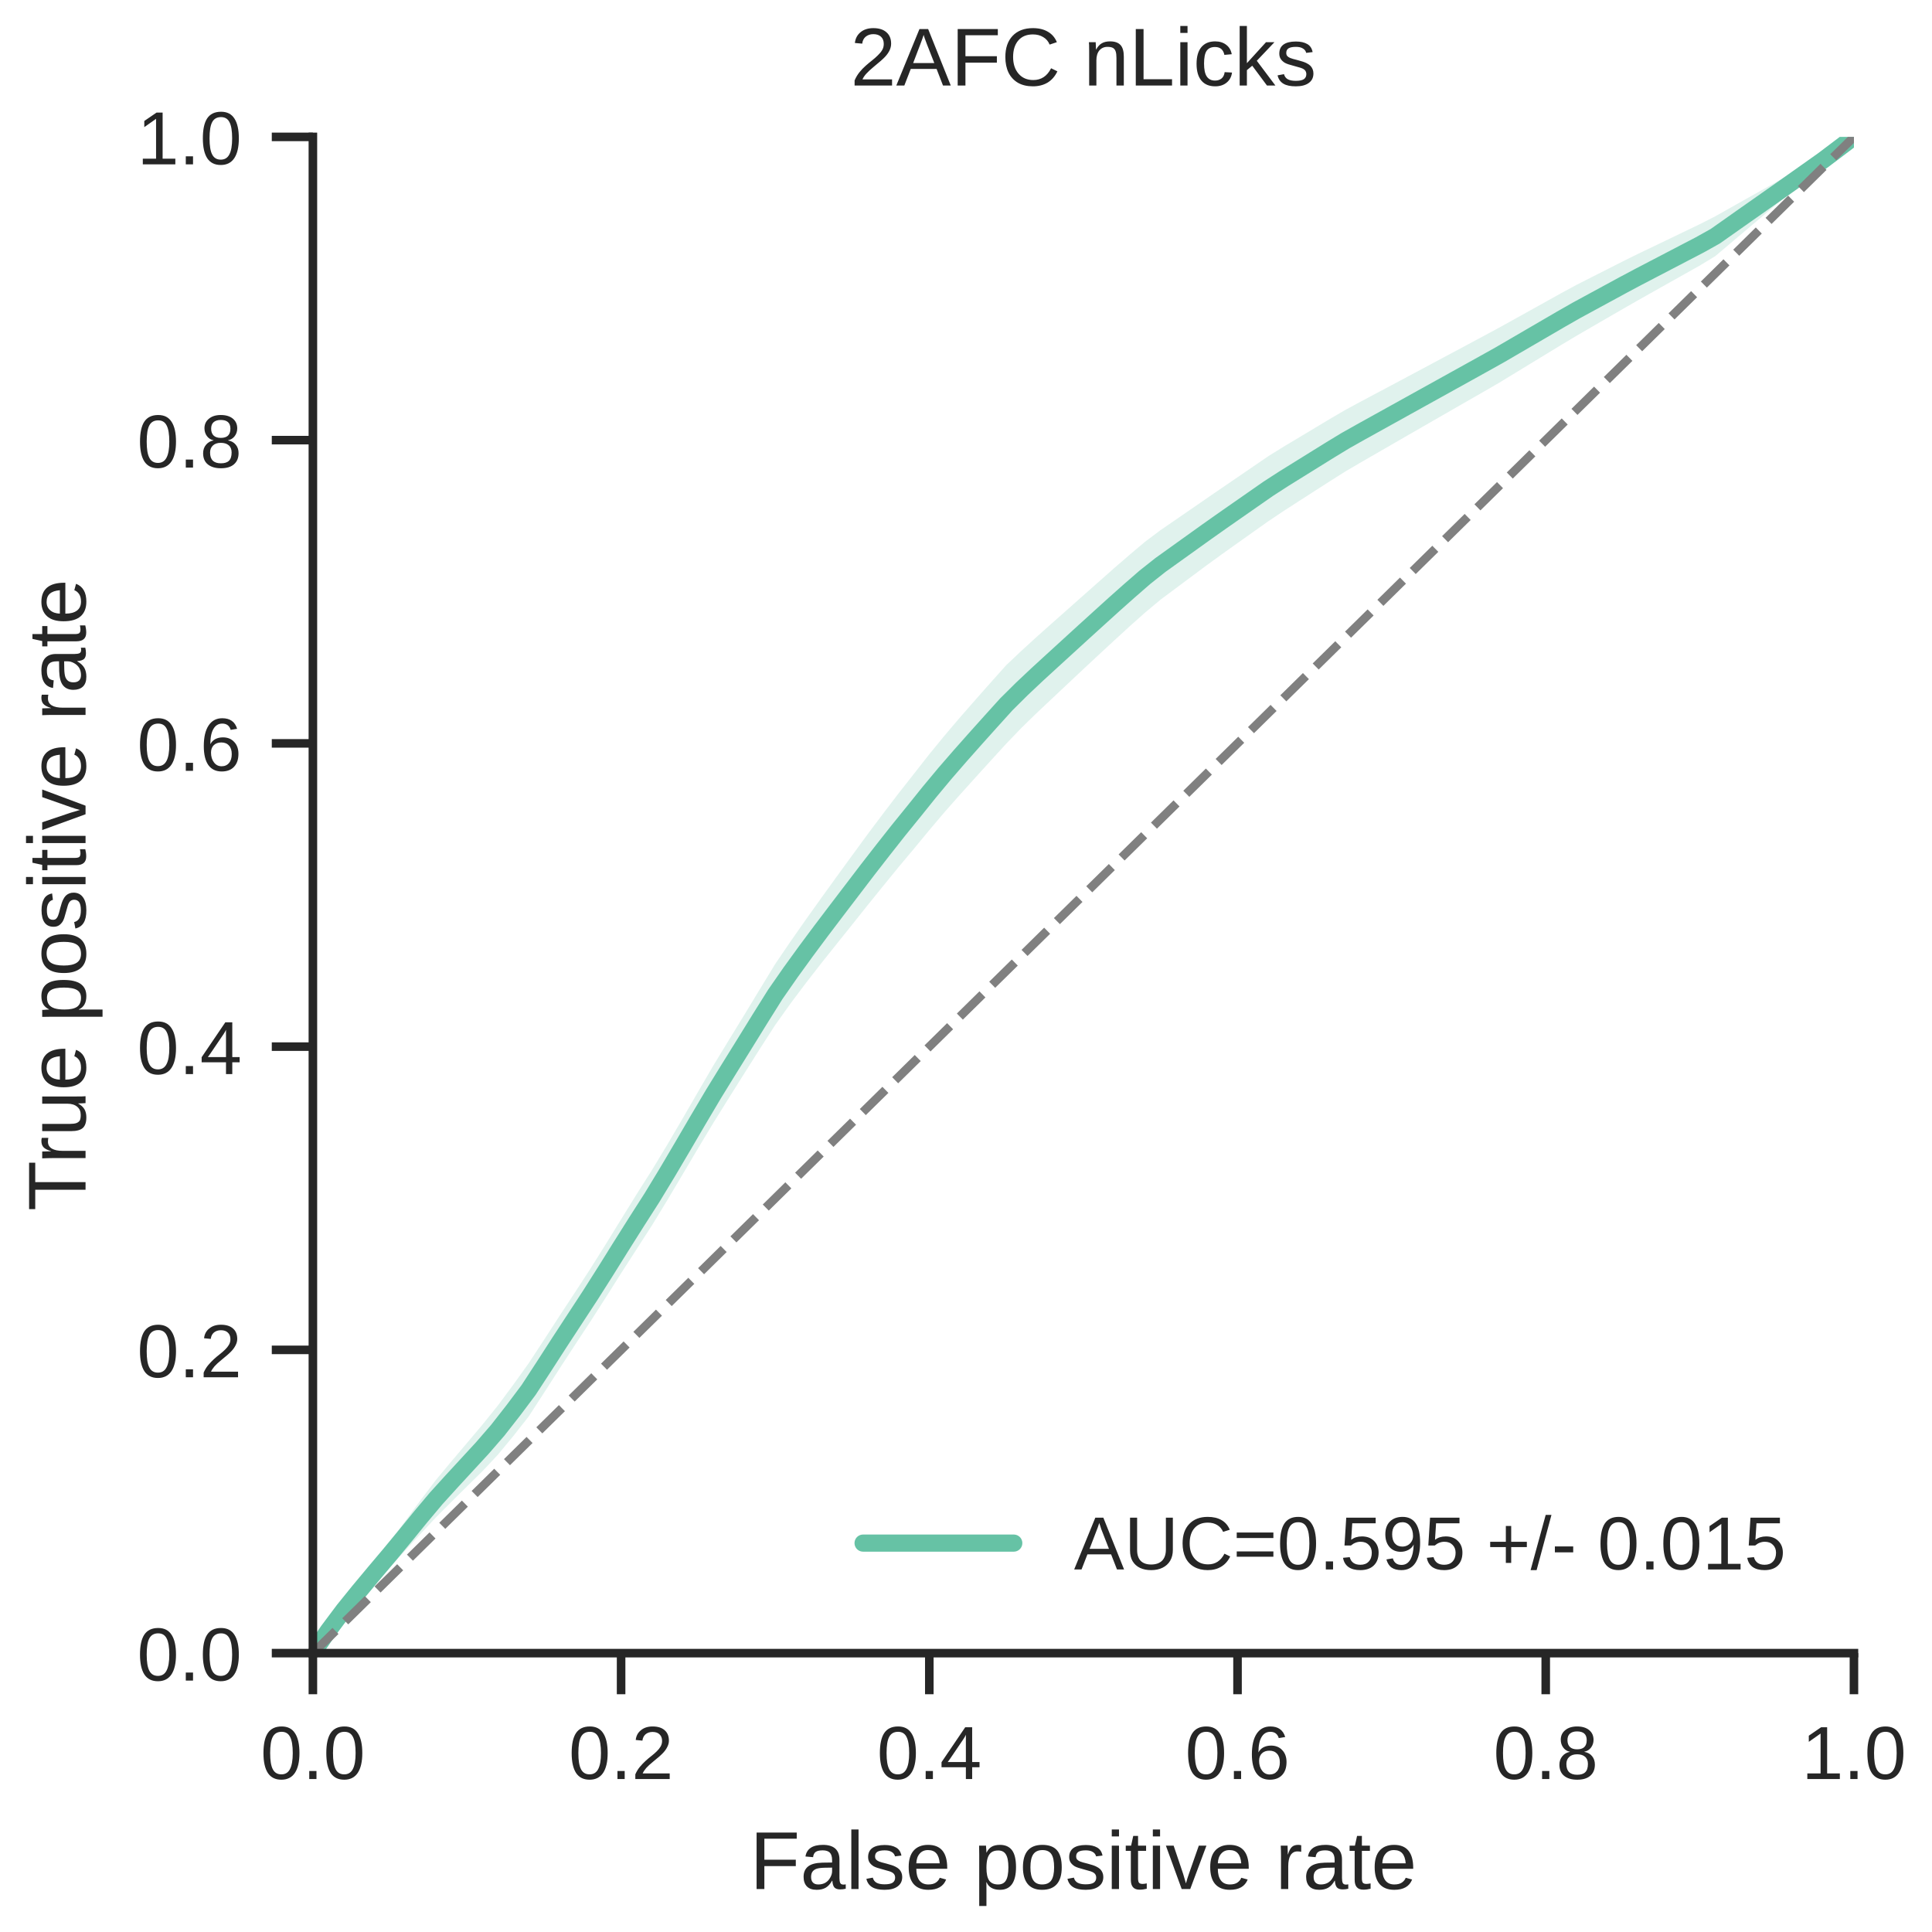
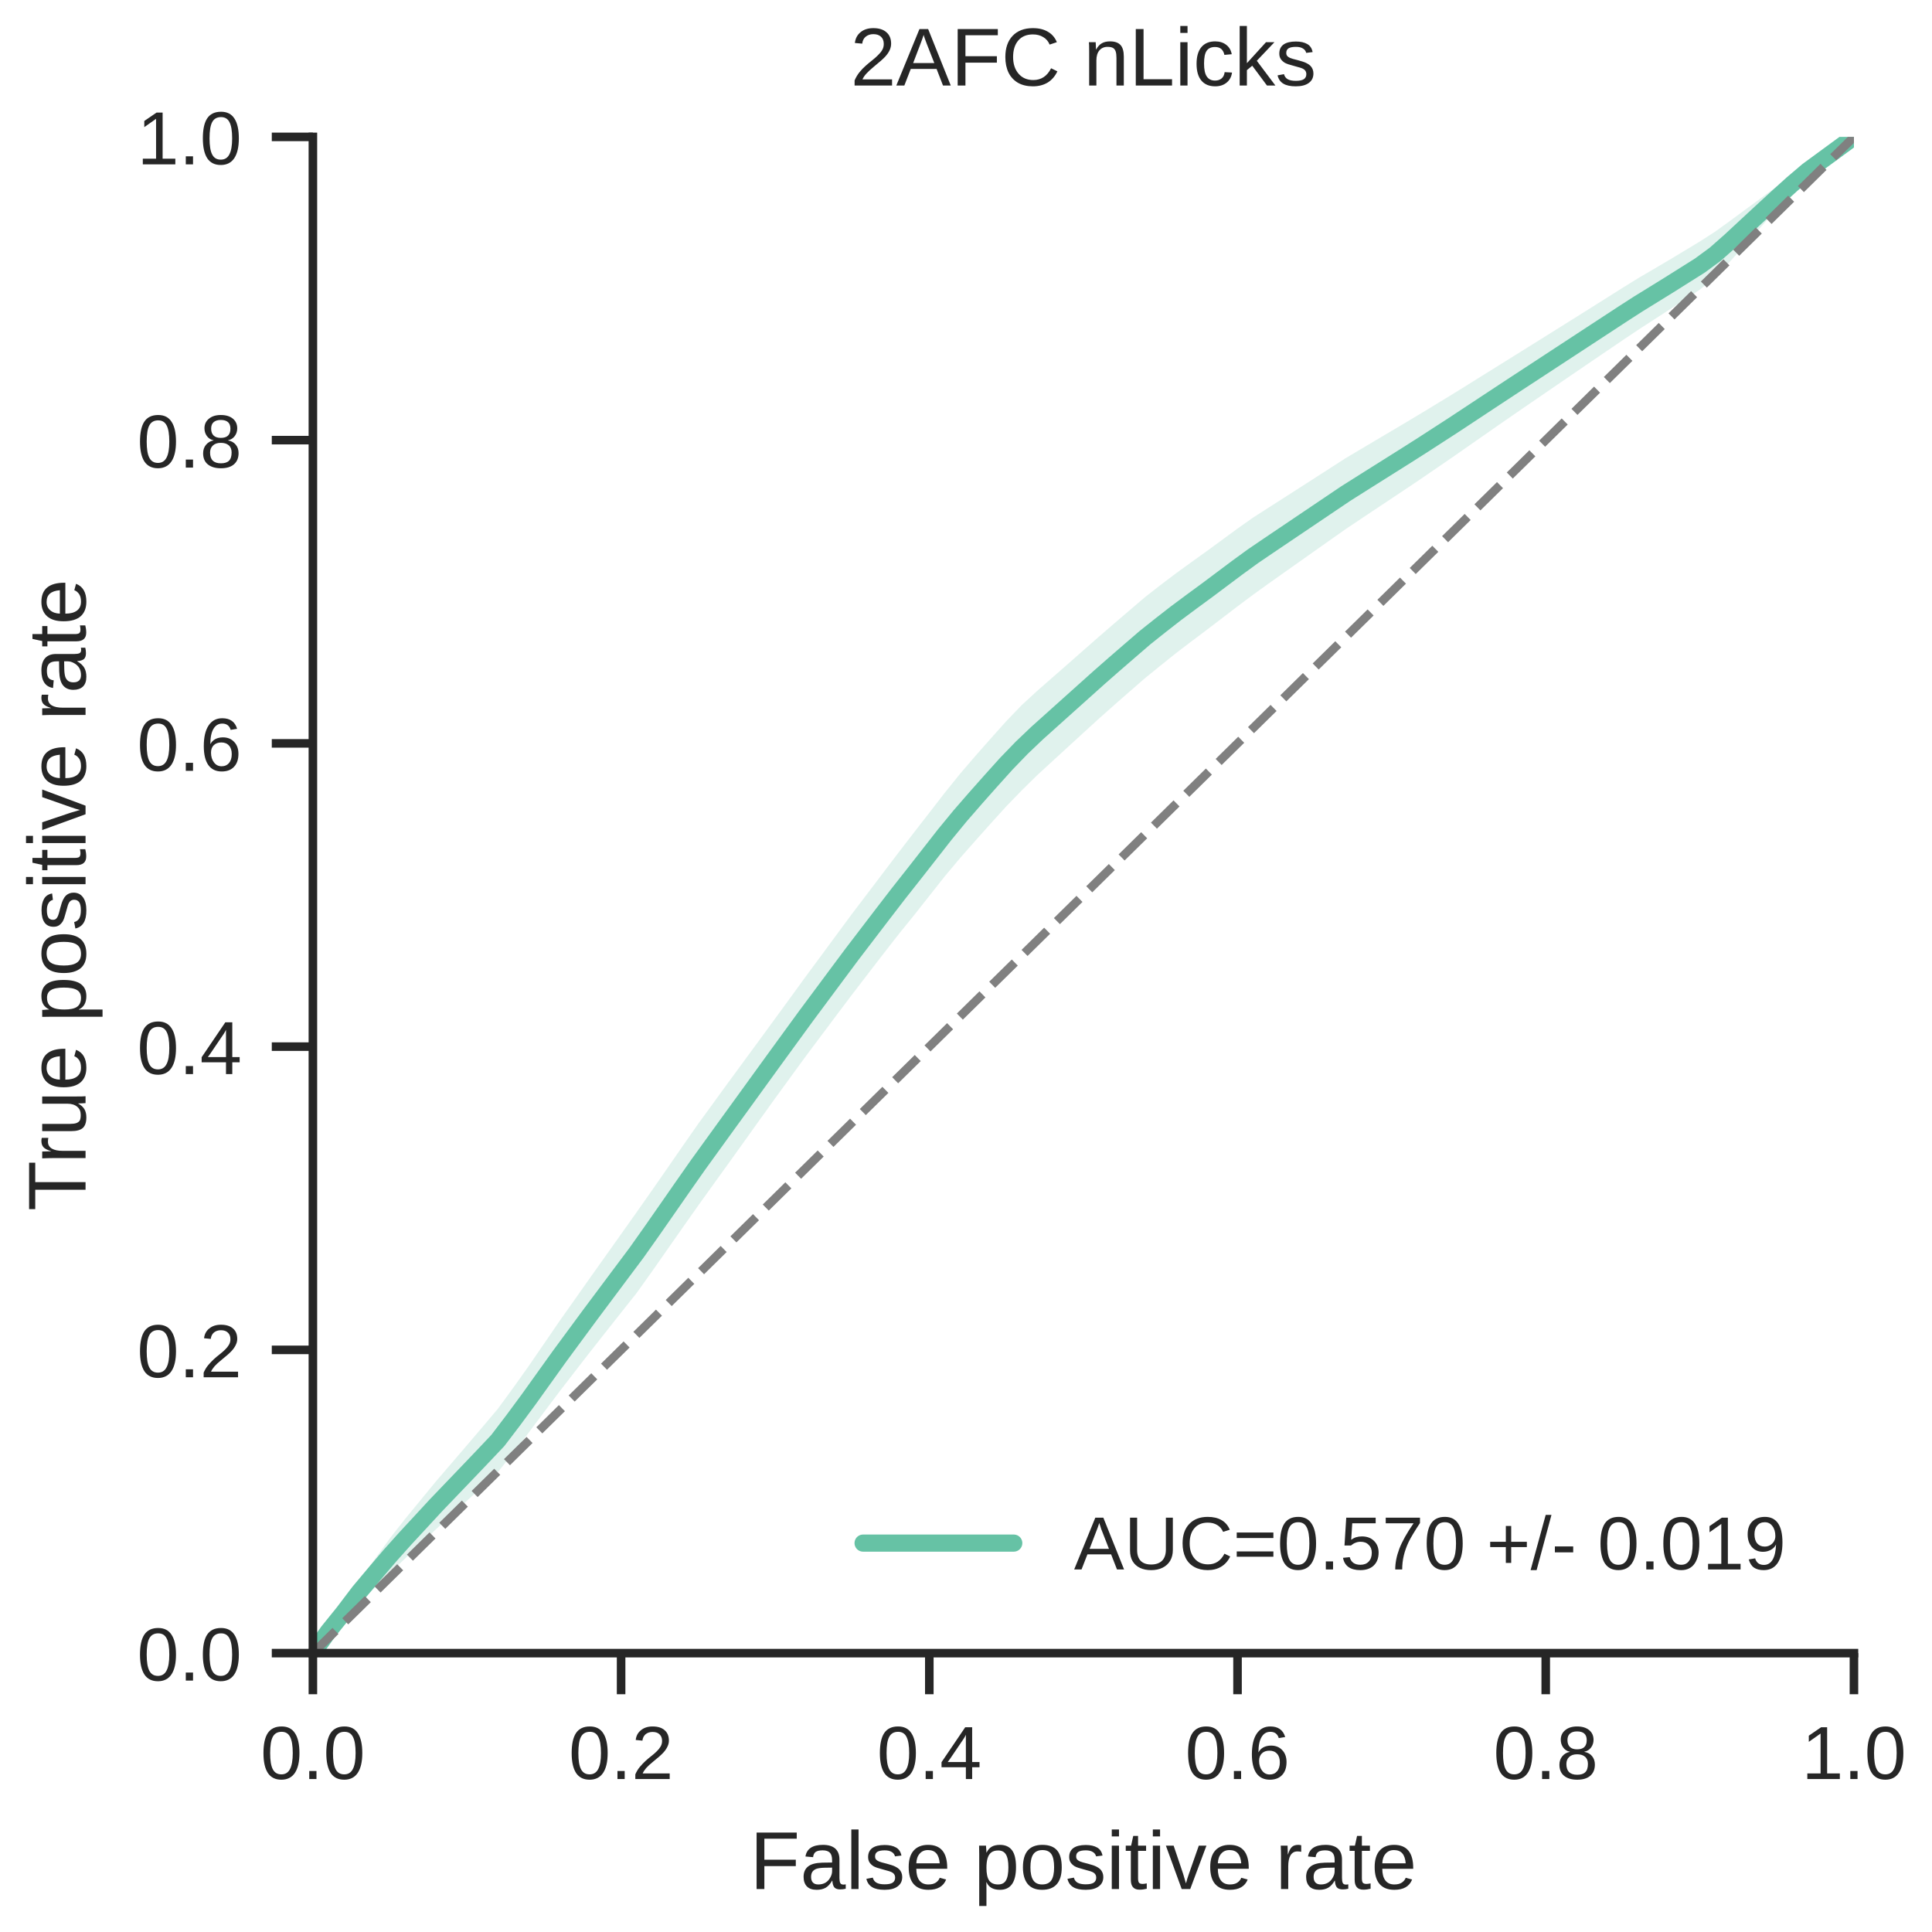
<svg xmlns="http://www.w3.org/2000/svg" xmlns:xlink="http://www.w3.org/1999/xlink" width="225.638pt" height="225.638pt" viewBox="0 0 225.638 225.638" version="1.1">
  <defs>
    <style type="text/css">*{stroke-linejoin: round; stroke-linecap: butt}</style>
  </defs>
  <g id="figure_1">
    <g id="patch_1">
      <path d="M 0 225.638  L 225.638 225.638  L 225.638 0  L 0 0  z " style="fill: #ffffff" />
    </g>
    <g id="axes_1">
      <g id="patch_2">
        <path d="M 36.542 193.07  L 216.522 193.07  L 216.522 15.989  L 36.542 15.989  z " style="fill: #ffffff" />
      </g>
      <g id="matplotlib.axis_1">
        <g id="xtick_1">
          <g id="line2d_1">
            <defs>
-               <path id="mf6c642dbbf" d="M 0 0  L 0 4.8  " style="stroke: #262626" />
+               <path id="m27c06c6e4b" d="M 0 0  L 0 4.8  " style="stroke: #262626" />
            </defs>
            <g>
-               <use xlink:href="#mf6c642dbbf" x="36.542" y="193.07" style="fill: #262626; stroke: #262626" />
+               <use xlink:href="#m27c06c6e4b" x="36.542" y="193.07" style="fill: #262626; stroke: #262626" />
            </g>
          </g>
          <g id="text_1">
            <text style="font-size: 8.8px; font-family: 'Arial', 'DejaVu Sans', 'Liberation Sans', 'Bitstream Vera Sans', sans-serif; text-anchor: middle; fill: #262626" x="36.542" y="207.776" transform="rotate(-0 36.54162 207.7762)">0.0</text>
          </g>
        </g>
        <g id="xtick_2">
          <g id="line2d_2">
            <g>
-               <use xlink:href="#mf6c642dbbf" x="72.538" y="193.07" style="fill: #262626; stroke: #262626" />
+               <use xlink:href="#m27c06c6e4b" x="72.538" y="193.07" style="fill: #262626; stroke: #262626" />
            </g>
          </g>
          <g id="text_2">
            <text style="font-size: 8.8px; font-family: 'Arial', 'DejaVu Sans', 'Liberation Sans', 'Bitstream Vera Sans', sans-serif; text-anchor: middle; fill: #262626" x="72.538" y="207.776" transform="rotate(-0 72.5376 207.7762)">0.2</text>
          </g>
        </g>
        <g id="xtick_3">
          <g id="line2d_3">
            <g>
-               <use xlink:href="#mf6c642dbbf" x="108.534" y="193.07" style="fill: #262626; stroke: #262626" />
+               <use xlink:href="#m27c06c6e4b" x="108.534" y="193.07" style="fill: #262626; stroke: #262626" />
            </g>
          </g>
          <g id="text_3">
            <text style="font-size: 8.8px; font-family: 'Arial', 'DejaVu Sans', 'Liberation Sans', 'Bitstream Vera Sans', sans-serif; text-anchor: middle; fill: #262626" x="108.534" y="207.776" transform="rotate(-0 108.5336 207.7762)">0.4</text>
          </g>
        </g>
        <g id="xtick_4">
          <g id="line2d_4">
            <g>
-               <use xlink:href="#mf6c642dbbf" x="144.53" y="193.07" style="fill: #262626; stroke: #262626" />
+               <use xlink:href="#m27c06c6e4b" x="144.53" y="193.07" style="fill: #262626; stroke: #262626" />
            </g>
          </g>
          <g id="text_4">
            <text style="font-size: 8.8px; font-family: 'Arial', 'DejaVu Sans', 'Liberation Sans', 'Bitstream Vera Sans', sans-serif; text-anchor: middle; fill: #262626" x="144.53" y="207.776" transform="rotate(-0 144.5296 207.7762)">0.6</text>
          </g>
        </g>
        <g id="xtick_5">
          <g id="line2d_5">
            <g>
-               <use xlink:href="#mf6c642dbbf" x="180.526" y="193.07" style="fill: #262626; stroke: #262626" />
+               <use xlink:href="#m27c06c6e4b" x="180.526" y="193.07" style="fill: #262626; stroke: #262626" />
            </g>
          </g>
          <g id="text_5">
            <text style="font-size: 8.8px; font-family: 'Arial', 'DejaVu Sans', 'Liberation Sans', 'Bitstream Vera Sans', sans-serif; text-anchor: middle; fill: #262626" x="180.526" y="207.776" transform="rotate(-0 180.5256 207.7762)">0.8</text>
          </g>
        </g>
        <g id="xtick_6">
          <g id="line2d_6">
            <g>
-               <use xlink:href="#mf6c642dbbf" x="216.522" y="193.07" style="fill: #262626; stroke: #262626" />
+               <use xlink:href="#m27c06c6e4b" x="216.522" y="193.07" style="fill: #262626; stroke: #262626" />
            </g>
          </g>
          <g id="text_6">
            <text style="font-size: 8.8px; font-family: 'Arial', 'DejaVu Sans', 'Liberation Sans', 'Bitstream Vera Sans', sans-serif; text-anchor: middle; fill: #262626" x="216.522" y="207.776" transform="rotate(-0 216.5216 207.7762)">1.0</text>
          </g>
        </g>
        <g id="text_7">
          <text style="font-size: 9.6px; font-family: 'Arial', 'DejaVu Sans', 'Liberation Sans', 'Bitstream Vera Sans', sans-serif; text-anchor: middle; fill: #262626" x="126.532" y="220.617" transform="rotate(-0 126.5316 220.6172)">False positive rate</text>
        </g>
      </g>
      <g id="matplotlib.axis_2">
        <g id="ytick_1">
          <g id="line2d_7">
            <defs>
-               <path id="me739415580" d="M 0 0  L -4.8 0  " style="stroke: #262626" />
+               <path id="m95363992c7" d="M 0 0  L -4.8 0  " style="stroke: #262626" />
            </defs>
            <g>
-               <use xlink:href="#me739415580" x="36.542" y="193.07" style="fill: #262626; stroke: #262626" />
+               <use xlink:href="#m95363992c7" x="36.542" y="193.07" style="fill: #262626; stroke: #262626" />
            </g>
          </g>
          <g id="text_8">
            <text style="font-size: 8.8px; font-family: 'Arial', 'DejaVu Sans', 'Liberation Sans', 'Bitstream Vera Sans', sans-serif; text-anchor: end; fill: #262626" x="28.242" y="196.273" transform="rotate(-0 28.24161 196.2729)">0.0</text>
          </g>
        </g>
        <g id="ytick_2">
          <g id="line2d_8">
            <g>
-               <use xlink:href="#me739415580" x="36.542" y="157.654" style="fill: #262626; stroke: #262626" />
+               <use xlink:href="#m95363992c7" x="36.542" y="157.654" style="fill: #262626; stroke: #262626" />
            </g>
          </g>
          <g id="text_9">
            <text style="font-size: 8.8px; font-family: 'Arial', 'DejaVu Sans', 'Liberation Sans', 'Bitstream Vera Sans', sans-serif; text-anchor: end; fill: #262626" x="28.242" y="160.857" transform="rotate(-0 28.24161 160.8569)">0.2</text>
          </g>
        </g>
        <g id="ytick_3">
          <g id="line2d_9">
            <g>
-               <use xlink:href="#me739415580" x="36.542" y="122.237" style="fill: #262626; stroke: #262626" />
+               <use xlink:href="#m95363992c7" x="36.542" y="122.237" style="fill: #262626; stroke: #262626" />
            </g>
          </g>
          <g id="text_10">
            <text style="font-size: 8.8px; font-family: 'Arial', 'DejaVu Sans', 'Liberation Sans', 'Bitstream Vera Sans', sans-serif; text-anchor: end; fill: #262626" x="28.242" y="125.441" transform="rotate(-0 28.24161 125.4408)">0.4</text>
          </g>
        </g>
        <g id="ytick_4">
          <g id="line2d_10">
            <g>
-               <use xlink:href="#me739415580" x="36.542" y="86.821" style="fill: #262626; stroke: #262626" />
+               <use xlink:href="#m95363992c7" x="36.542" y="86.821" style="fill: #262626; stroke: #262626" />
            </g>
          </g>
          <g id="text_11">
            <text style="font-size: 8.8px; font-family: 'Arial', 'DejaVu Sans', 'Liberation Sans', 'Bitstream Vera Sans', sans-serif; text-anchor: end; fill: #262626" x="28.242" y="90.025" transform="rotate(-0 28.24161 90.02474)">0.6</text>
          </g>
        </g>
        <g id="ytick_5">
          <g id="line2d_11">
            <g>
-               <use xlink:href="#me739415580" x="36.542" y="51.405" style="fill: #262626; stroke: #262626" />
+               <use xlink:href="#m95363992c7" x="36.542" y="51.405" style="fill: #262626; stroke: #262626" />
            </g>
          </g>
          <g id="text_12">
            <text style="font-size: 8.8px; font-family: 'Arial', 'DejaVu Sans', 'Liberation Sans', 'Bitstream Vera Sans', sans-serif; text-anchor: end; fill: #262626" x="28.242" y="54.609" transform="rotate(-0 28.24161 54.60868)">0.8</text>
          </g>
        </g>
        <g id="ytick_6">
          <g id="line2d_12">
            <g>
-               <use xlink:href="#me739415580" x="36.542" y="15.989" style="fill: #262626; stroke: #262626" />
+               <use xlink:href="#m95363992c7" x="36.542" y="15.989" style="fill: #262626; stroke: #262626" />
            </g>
          </g>
          <g id="text_13">
            <text style="font-size: 8.8px; font-family: 'Arial', 'DejaVu Sans', 'Liberation Sans', 'Bitstream Vera Sans', sans-serif; text-anchor: end; fill: #262626" x="28.242" y="19.193" transform="rotate(-0 28.24161 19.19262)">1.0</text>
          </g>
        </g>
        <g id="text_14">
          <text style="font-size: 9.6px; font-family: 'Arial', 'DejaVu Sans', 'Liberation Sans', 'Bitstream Vera Sans', sans-serif; text-anchor: middle; fill: #262626" x="9.989" y="104.529" transform="rotate(-90 9.989303 104.5294)">True positive rate</text>
        </g>
      </g>
      <g id="FillBetweenPolyCollection_1">
        <defs>
-           <path id="m5c396cc0f0" d="M 36.542 -32.568  L 36.542 -32.568  L 38.341 -34.718  L 40.141 -36.789  L 41.941 -38.763  L 43.741 -40.689  L 45.541 -42.608  L 47.34 -44.559  L 49.14 -46.53  L 50.94 -48.451  L 52.74 -50.26  L 54.54 -52.041  L 56.339 -53.813  L 58.139 -55.733  L 59.939 -57.911  L 61.739 -60.201  L 63.539 -62.979  L 65.338 -65.781  L 67.138 -68.544  L 68.938 -71.278  L 70.738 -74.086  L 72.538 -76.934  L 74.337 -79.728  L 76.137 -82.52  L 77.937 -85.472  L 79.737 -88.502  L 81.537 -91.544  L 83.336 -94.533  L 85.136 -97.422  L 86.936 -100.283  L 88.736 -103.135  L 90.536 -105.926  L 92.335 -108.451  L 94.135 -110.849  L 95.935 -113.164  L 97.735 -115.418  L 99.535 -117.663  L 101.334 -119.922  L 103.134 -122.152  L 104.934 -124.358  L 106.734 -126.507  L 108.534 -128.689  L 110.333 -130.814  L 112.133 -132.847  L 113.933 -134.847  L 115.733 -136.827  L 117.533 -138.797  L 119.332 -140.669  L 121.132 -142.419  L 122.932 -144.113  L 124.732 -145.806  L 126.532 -147.497  L 128.331 -149.172  L 130.131 -150.839  L 131.931 -152.486  L 133.731 -154.094  L 135.531 -155.597  L 137.33 -156.94  L 139.13 -158.281  L 140.93 -159.62  L 142.73 -160.928  L 144.53 -162.21  L 146.329 -163.487  L 148.129 -164.762  L 149.929 -165.969  L 151.729 -167.129  L 153.529 -168.288  L 155.328 -169.442  L 157.128 -170.578  L 158.928 -171.633  L 160.728 -172.672  L 162.528 -173.71  L 164.327 -174.747  L 166.127 -175.783  L 167.927 -176.819  L 169.727 -177.853  L 171.527 -178.886  L 173.326 -179.918  L 175.126 -180.96  L 176.926 -182.059  L 178.726 -183.156  L 180.526 -184.252  L 182.325 -185.347  L 184.125 -186.424  L 185.925 -187.468  L 187.725 -188.51  L 189.525 -189.551  L 191.324 -190.579  L 193.124 -191.594  L 194.924 -192.606  L 196.724 -193.617  L 198.524 -194.627  L 200.323 -195.723  L 202.123 -197.245  L 203.923 -198.767  L 205.723 -200.283  L 207.523 -201.804  L 209.322 -203.328  L 211.122 -204.853  L 212.922 -206.376  L 214.722 -208.012  L 216.522 -209.648  L 216.522 -209.648  L 216.522 -209.648  L 214.722 -208.567  L 212.922 -207.486  L 211.122 -206.459  L 209.322 -205.437  L 207.523 -204.42  L 205.723 -203.41  L 203.923 -202.404  L 202.123 -201.389  L 200.323 -200.373  L 198.524 -199.459  L 196.724 -198.591  L 194.924 -197.726  L 193.124 -196.862  L 191.324 -196  L 189.525 -195.111  L 187.725 -194.196  L 185.925 -193.283  L 184.125 -192.371  L 182.325 -191.396  L 180.526 -190.393  L 178.726 -189.392  L 176.926 -188.392  L 175.126 -187.394  L 173.326 -186.424  L 171.527 -185.46  L 169.727 -184.497  L 167.927 -183.535  L 166.127 -182.574  L 164.327 -181.613  L 162.528 -180.654  L 160.728 -179.696  L 158.928 -178.739  L 157.128 -177.766  L 155.328 -176.714  L 153.529 -175.636  L 151.729 -174.557  L 149.929 -173.48  L 148.129 -172.363  L 146.329 -171.129  L 144.53 -169.898  L 142.73 -168.67  L 140.93 -167.434  L 139.13 -166.193  L 137.33 -164.954  L 135.531 -163.717  L 133.731 -162.367  L 131.931 -160.849  L 130.131 -159.293  L 128.331 -157.7  L 126.532 -156.108  L 124.732 -154.509  L 122.932 -152.913  L 121.132 -151.311  L 119.332 -149.667  L 117.533 -147.969  L 115.733 -145.958  L 113.933 -143.925  L 112.133 -141.868  L 110.333 -139.751  L 108.534 -137.555  L 106.734 -135.257  L 104.934 -132.969  L 103.134 -130.609  L 101.334 -128.212  L 99.535 -125.752  L 97.735 -123.281  L 95.935 -120.788  L 94.135 -118.268  L 92.335 -115.698  L 90.536 -113.051  L 88.736 -110.096  L 86.936 -107.124  L 85.136 -104.188  L 83.336 -101.232  L 81.537 -98.144  L 79.737 -95.028  L 77.937 -91.954  L 76.137 -88.977  L 74.337 -86.142  L 72.538 -83.232  L 70.738 -80.311  L 68.938 -77.444  L 67.138 -74.677  L 65.338 -71.939  L 63.539 -69.158  L 61.739 -66.417  L 59.939 -63.905  L 58.139 -61.48  L 56.339 -59.244  L 54.54 -57.11  L 52.74 -54.985  L 50.94 -52.827  L 49.14 -50.461  L 47.34 -48.016  L 45.541 -45.617  L 43.741 -43.269  L 41.941 -40.876  L 40.141 -38.395  L 38.341 -35.654  L 36.542 -32.568  z " />
+           <path id="medf56f52df" d="M 36.542 -32.568  L 36.542 -32.568  L 38.341 -34.393  L 40.141 -36.357  L 41.941 -38.373  L 43.741 -40.181  L 45.541 -41.931  L 47.34 -43.649  L 49.14 -45.355  L 50.94 -47.056  L 52.74 -48.717  L 54.54 -50.373  L 56.339 -52.032  L 58.139 -53.703  L 59.939 -55.968  L 61.739 -58.313  L 63.539 -60.718  L 65.338 -63.111  L 67.138 -65.449  L 68.938 -67.774  L 70.738 -70.061  L 72.538 -72.339  L 74.337 -74.609  L 76.137 -77.13  L 77.937 -79.705  L 79.737 -82.278  L 81.537 -84.833  L 83.336 -87.341  L 85.136 -89.839  L 86.936 -92.351  L 88.736 -94.872  L 90.536 -97.376  L 92.335 -99.85  L 94.135 -102.316  L 95.935 -104.721  L 97.735 -107.125  L 99.535 -109.514  L 101.334 -111.858  L 103.134 -114.194  L 104.934 -116.501  L 106.734 -118.726  L 108.534 -121.005  L 110.333 -123.283  L 112.133 -125.43  L 113.933 -127.473  L 115.733 -129.489  L 117.533 -131.474  L 119.332 -133.33  L 121.132 -135.102  L 122.932 -136.756  L 124.732 -138.407  L 126.532 -140.055  L 128.331 -141.699  L 130.131 -143.3  L 131.931 -144.874  L 133.731 -146.439  L 135.531 -147.901  L 137.33 -149.343  L 139.13 -150.718  L 140.93 -152.069  L 142.73 -153.445  L 144.53 -154.82  L 146.329 -156.168  L 148.129 -157.461  L 149.929 -158.737  L 151.729 -160.011  L 153.529 -161.283  L 155.328 -162.553  L 157.128 -163.821  L 158.928 -165.027  L 160.728 -166.228  L 162.528 -167.426  L 164.327 -168.622  L 166.127 -169.834  L 167.927 -171.068  L 169.727 -172.301  L 171.527 -173.558  L 173.326 -174.814  L 175.126 -176.068  L 176.926 -177.312  L 178.726 -178.548  L 180.526 -179.781  L 182.325 -181.012  L 184.125 -182.241  L 185.925 -183.468  L 187.725 -184.691  L 189.525 -185.912  L 191.324 -187.118  L 193.124 -188.283  L 194.924 -189.449  L 196.724 -190.631  L 198.524 -191.809  L 200.323 -193.298  L 202.123 -195.177  L 203.923 -197.197  L 205.723 -199.207  L 207.523 -201.199  L 209.322 -203.141  L 211.122 -204.944  L 212.922 -206.512  L 214.722 -208.08  L 216.522 -209.648  L 216.522 -209.648  L 216.522 -209.648  L 214.722 -208.579  L 212.922 -207.509  L 211.122 -206.44  L 209.322 -205.182  L 207.523 -203.869  L 205.723 -202.544  L 203.923 -201.221  L 202.123 -199.894  L 200.323 -198.592  L 198.524 -197.435  L 196.724 -196.348  L 194.924 -195.265  L 193.124 -194.204  L 191.324 -193.15  L 189.525 -192.037  L 187.725 -190.901  L 185.925 -189.767  L 184.125 -188.637  L 182.325 -187.508  L 180.526 -186.382  L 178.726 -185.259  L 176.926 -184.137  L 175.126 -183.015  L 173.326 -181.893  L 171.527 -180.772  L 169.727 -179.653  L 167.927 -178.556  L 166.127 -177.46  L 164.327 -176.381  L 162.528 -175.314  L 160.728 -174.248  L 158.928 -173.181  L 157.128 -172.111  L 155.328 -170.951  L 153.529 -169.794  L 151.729 -168.639  L 149.929 -167.485  L 148.129 -166.333  L 146.329 -165.176  L 144.53 -163.906  L 142.73 -162.584  L 140.93 -161.265  L 139.13 -159.976  L 137.33 -158.67  L 135.531 -157.308  L 133.731 -155.904  L 131.931 -154.366  L 130.131 -152.825  L 128.331 -151.27  L 126.532 -149.686  L 124.732 -148.104  L 122.932 -146.526  L 121.132 -144.95  L 119.332 -143.294  L 117.533 -141.423  L 115.733 -139.413  L 113.933 -137.373  L 112.133 -135.274  L 110.333 -133.041  L 108.534 -130.716  L 106.734 -128.398  L 104.934 -126.062  L 103.134 -123.691  L 101.334 -121.317  L 99.535 -118.951  L 97.735 -116.513  L 95.935 -114.069  L 94.135 -111.635  L 92.335 -109.158  L 90.536 -106.691  L 88.736 -104.229  L 86.936 -101.776  L 85.136 -99.328  L 83.336 -96.849  L 81.537 -94.381  L 79.737 -91.799  L 77.937 -89.196  L 76.137 -86.606  L 74.337 -84.042  L 72.538 -81.506  L 70.738 -78.969  L 68.938 -76.441  L 67.138 -73.883  L 65.338 -71.338  L 63.539 -68.706  L 61.739 -66.085  L 59.939 -63.556  L 58.139 -61.096  L 56.339 -58.964  L 54.54 -56.852  L 52.74 -54.753  L 50.94 -52.659  L 49.14 -50.462  L 47.34 -48.279  L 45.541 -45.979  L 43.741 -43.504  L 41.941 -41.021  L 40.141 -38.286  L 38.341 -35.789  L 36.542 -32.568  z " />
        </defs>
-         <g clip-path="url(#p6d3f906cc0)">
-           <use xlink:href="#m5c396cc0f0" x="0" y="225.638" style="fill: #66c2a5; fill-opacity: 0.2" />
+         <g clip-path="url(#p275ce5f95d)">
+           <use xlink:href="#medf56f52df" x="0" y="225.638" style="fill: #66c2a5; fill-opacity: 0.2" />
        </g>
      </g>
      <g id="line2d_13">
-         <path d="M 36.542 193.07  L 38.341 190.451  L 40.141 188.046  L 41.941 185.819  L 43.741 183.659  L 45.541 181.525  L 47.34 179.35  L 49.14 177.142  L 50.94 174.999  L 52.74 173.015  L 54.54 171.062  L 56.339 169.11  L 58.139 167.032  L 59.939 164.73  L 61.739 162.329  L 63.539 159.569  L 65.338 156.778  L 67.138 154.027  L 68.938 151.276  L 70.738 148.439  L 72.538 145.555  L 74.337 142.703  L 76.137 139.89  L 77.937 136.925  L 79.737 133.873  L 81.537 130.794  L 83.336 127.756  L 85.136 124.833  L 86.936 121.934  L 88.736 119.023  L 90.536 116.149  L 92.335 113.563  L 94.135 111.079  L 95.935 108.662  L 97.735 106.288  L 99.535 103.93  L 101.334 101.571  L 103.134 99.257  L 104.934 96.974  L 106.734 94.756  L 108.534 92.516  L 110.333 90.355  L 112.133 88.28  L 113.933 86.251  L 115.733 84.245  L 117.533 82.255  L 119.332 80.47  L 121.132 78.773  L 122.932 77.125  L 124.732 75.48  L 126.532 73.835  L 128.331 72.202  L 130.131 70.571  L 131.931 68.97  L 133.731 67.407  L 135.531 65.981  L 137.33 64.691  L 139.13 63.401  L 140.93 62.111  L 142.73 60.839  L 144.53 59.584  L 146.329 58.33  L 148.129 57.076  L 149.929 55.913  L 151.729 54.795  L 153.529 53.676  L 155.328 52.56  L 157.128 51.466  L 158.928 50.452  L 160.728 49.454  L 162.528 48.456  L 164.327 47.457  L 166.127 46.459  L 167.927 45.461  L 169.727 44.463  L 171.527 43.465  L 173.326 42.467  L 175.126 41.461  L 176.926 40.412  L 178.726 39.364  L 180.526 38.315  L 182.325 37.267  L 184.125 36.24  L 185.925 35.262  L 187.725 34.285  L 189.525 33.307  L 191.324 32.348  L 193.124 31.41  L 194.924 30.472  L 196.724 29.533  L 198.524 28.595  L 200.323 27.59  L 202.123 26.321  L 203.923 25.052  L 205.723 23.791  L 207.523 22.526  L 209.322 21.255  L 211.122 19.982  L 212.922 18.707  L 214.722 17.348  L 216.522 15.989  " clip-path="url(#p6d3f906cc0)" style="fill: none; stroke: #66c2a5; stroke-width: 2; stroke-linecap: round" />
+         <path d="M 36.542 193.07  L 38.341 190.547  L 40.141 188.316  L 41.941 185.941  L 43.741 183.795  L 45.541 181.683  L 47.34 179.674  L 49.14 177.729  L 50.94 175.78  L 52.74 173.903  L 54.54 172.025  L 56.339 170.14  L 58.139 168.238  L 59.939 165.876  L 61.739 163.439  L 63.539 160.926  L 65.338 158.414  L 67.138 155.972  L 68.938 153.53  L 70.738 151.123  L 72.538 148.715  L 74.337 146.312  L 76.137 143.769  L 77.937 141.187  L 79.737 138.599  L 81.537 136.031  L 83.336 133.543  L 85.136 131.054  L 86.936 128.574  L 88.736 126.087  L 90.536 123.604  L 92.335 121.133  L 94.135 118.663  L 95.935 116.243  L 97.735 113.819  L 99.535 111.405  L 101.334 109.05  L 103.134 106.695  L 104.934 104.356  L 106.734 102.076  L 108.534 99.777  L 110.333 97.476  L 112.133 95.286  L 113.933 93.215  L 115.733 91.187  L 117.533 89.189  L 119.332 87.326  L 121.132 85.612  L 122.932 83.997  L 124.732 82.382  L 126.532 80.768  L 128.331 79.154  L 130.131 77.575  L 131.931 76.018  L 133.731 74.466  L 135.531 73.033  L 137.33 71.631  L 139.13 70.291  L 140.93 68.971  L 142.73 67.623  L 144.53 66.275  L 146.329 64.965  L 148.129 63.741  L 149.929 62.527  L 151.729 61.313  L 153.529 60.099  L 155.328 58.885  L 157.128 57.672  L 158.928 56.533  L 160.728 55.4  L 162.528 54.268  L 164.327 53.136  L 166.127 51.991  L 167.927 50.826  L 169.727 49.661  L 171.527 48.473  L 173.326 47.284  L 175.126 46.096  L 176.926 44.913  L 178.726 43.735  L 180.526 42.556  L 182.325 41.377  L 184.125 40.199  L 185.925 39.02  L 187.725 37.842  L 189.525 36.663  L 191.324 35.504  L 193.124 34.394  L 194.924 33.281  L 196.724 32.148  L 198.524 31.016  L 200.323 29.693  L 202.123 28.102  L 203.923 26.429  L 205.723 24.762  L 207.523 23.104  L 209.322 21.476  L 211.122 19.946  L 212.922 18.627  L 214.722 17.308  L 216.522 15.989  " clip-path="url(#p275ce5f95d)" style="fill: none; stroke: #66c2a5; stroke-width: 2; stroke-linecap: round" />
      </g>
      <g id="line2d_14">
-         <path d="M 36.542 193.07  L 216.522 15.989  " clip-path="url(#p6d3f906cc0)" style="fill: none; stroke-dasharray: 3.7,1.6; stroke-dashoffset: 0; stroke: #808080" />
+         <path d="M 36.542 193.07  L 216.522 15.989  " clip-path="url(#p275ce5f95d)" style="fill: none; stroke-dasharray: 3.7,1.6; stroke-dashoffset: 0; stroke: #808080" />
      </g>
      <g id="patch_3">
        <path d="M 36.542 193.07  L 36.542 15.989  " style="fill: none; stroke: #262626; stroke-linejoin: miter; stroke-linecap: square" />
      </g>
      <g id="patch_4">
        <path d="M 36.542 193.07  L 216.522 193.07  " style="fill: none; stroke: #262626; stroke-linejoin: miter; stroke-linecap: square" />
      </g>
      <g id="text_15">
        <text style="font-size: 9.6px; font-family: 'Arial', 'DejaVu Sans', 'Liberation Sans', 'Bitstream Vera Sans', sans-serif; text-anchor: middle; fill: #262626" x="126.532" y="9.989" transform="rotate(-0 126.5316 9.989303)">2AFC nLicks</text>
      </g>
      <g id="legend_1">
        <g id="line2d_15">
          <path d="M 100.799 180.218  L 109.599 180.218  L 118.399 180.218  " style="fill: none; stroke: #66c2a5; stroke-width: 2; stroke-linecap: round" />
        </g>
        <g id="text_16">
-           <text style="font-size: 8.8px; font-family: 'Arial', 'DejaVu Sans', 'Liberation Sans', 'Bitstream Vera Sans', sans-serif; text-anchor: start; fill: #262626" x="125.439" y="183.298" transform="rotate(-0 125.4388 183.2976)">AUC=0.595 +/- 0.015</text>
+           <text style="font-size: 8.8px; font-family: 'Arial', 'DejaVu Sans', 'Liberation Sans', 'Bitstream Vera Sans', sans-serif; text-anchor: start; fill: #262626" x="125.439" y="183.298" transform="rotate(-0 125.4388 183.2976)">AUC=0.570 +/- 0.019</text>
        </g>
      </g>
    </g>
  </g>
  <defs>
-     <clipPath id="p6d3f906cc0">
+     <clipPath id="p275ce5f95d">
      <rect x="36.542" y="15.989" width="179.98" height="177.08" />
    </clipPath>
  </defs>
</svg>
